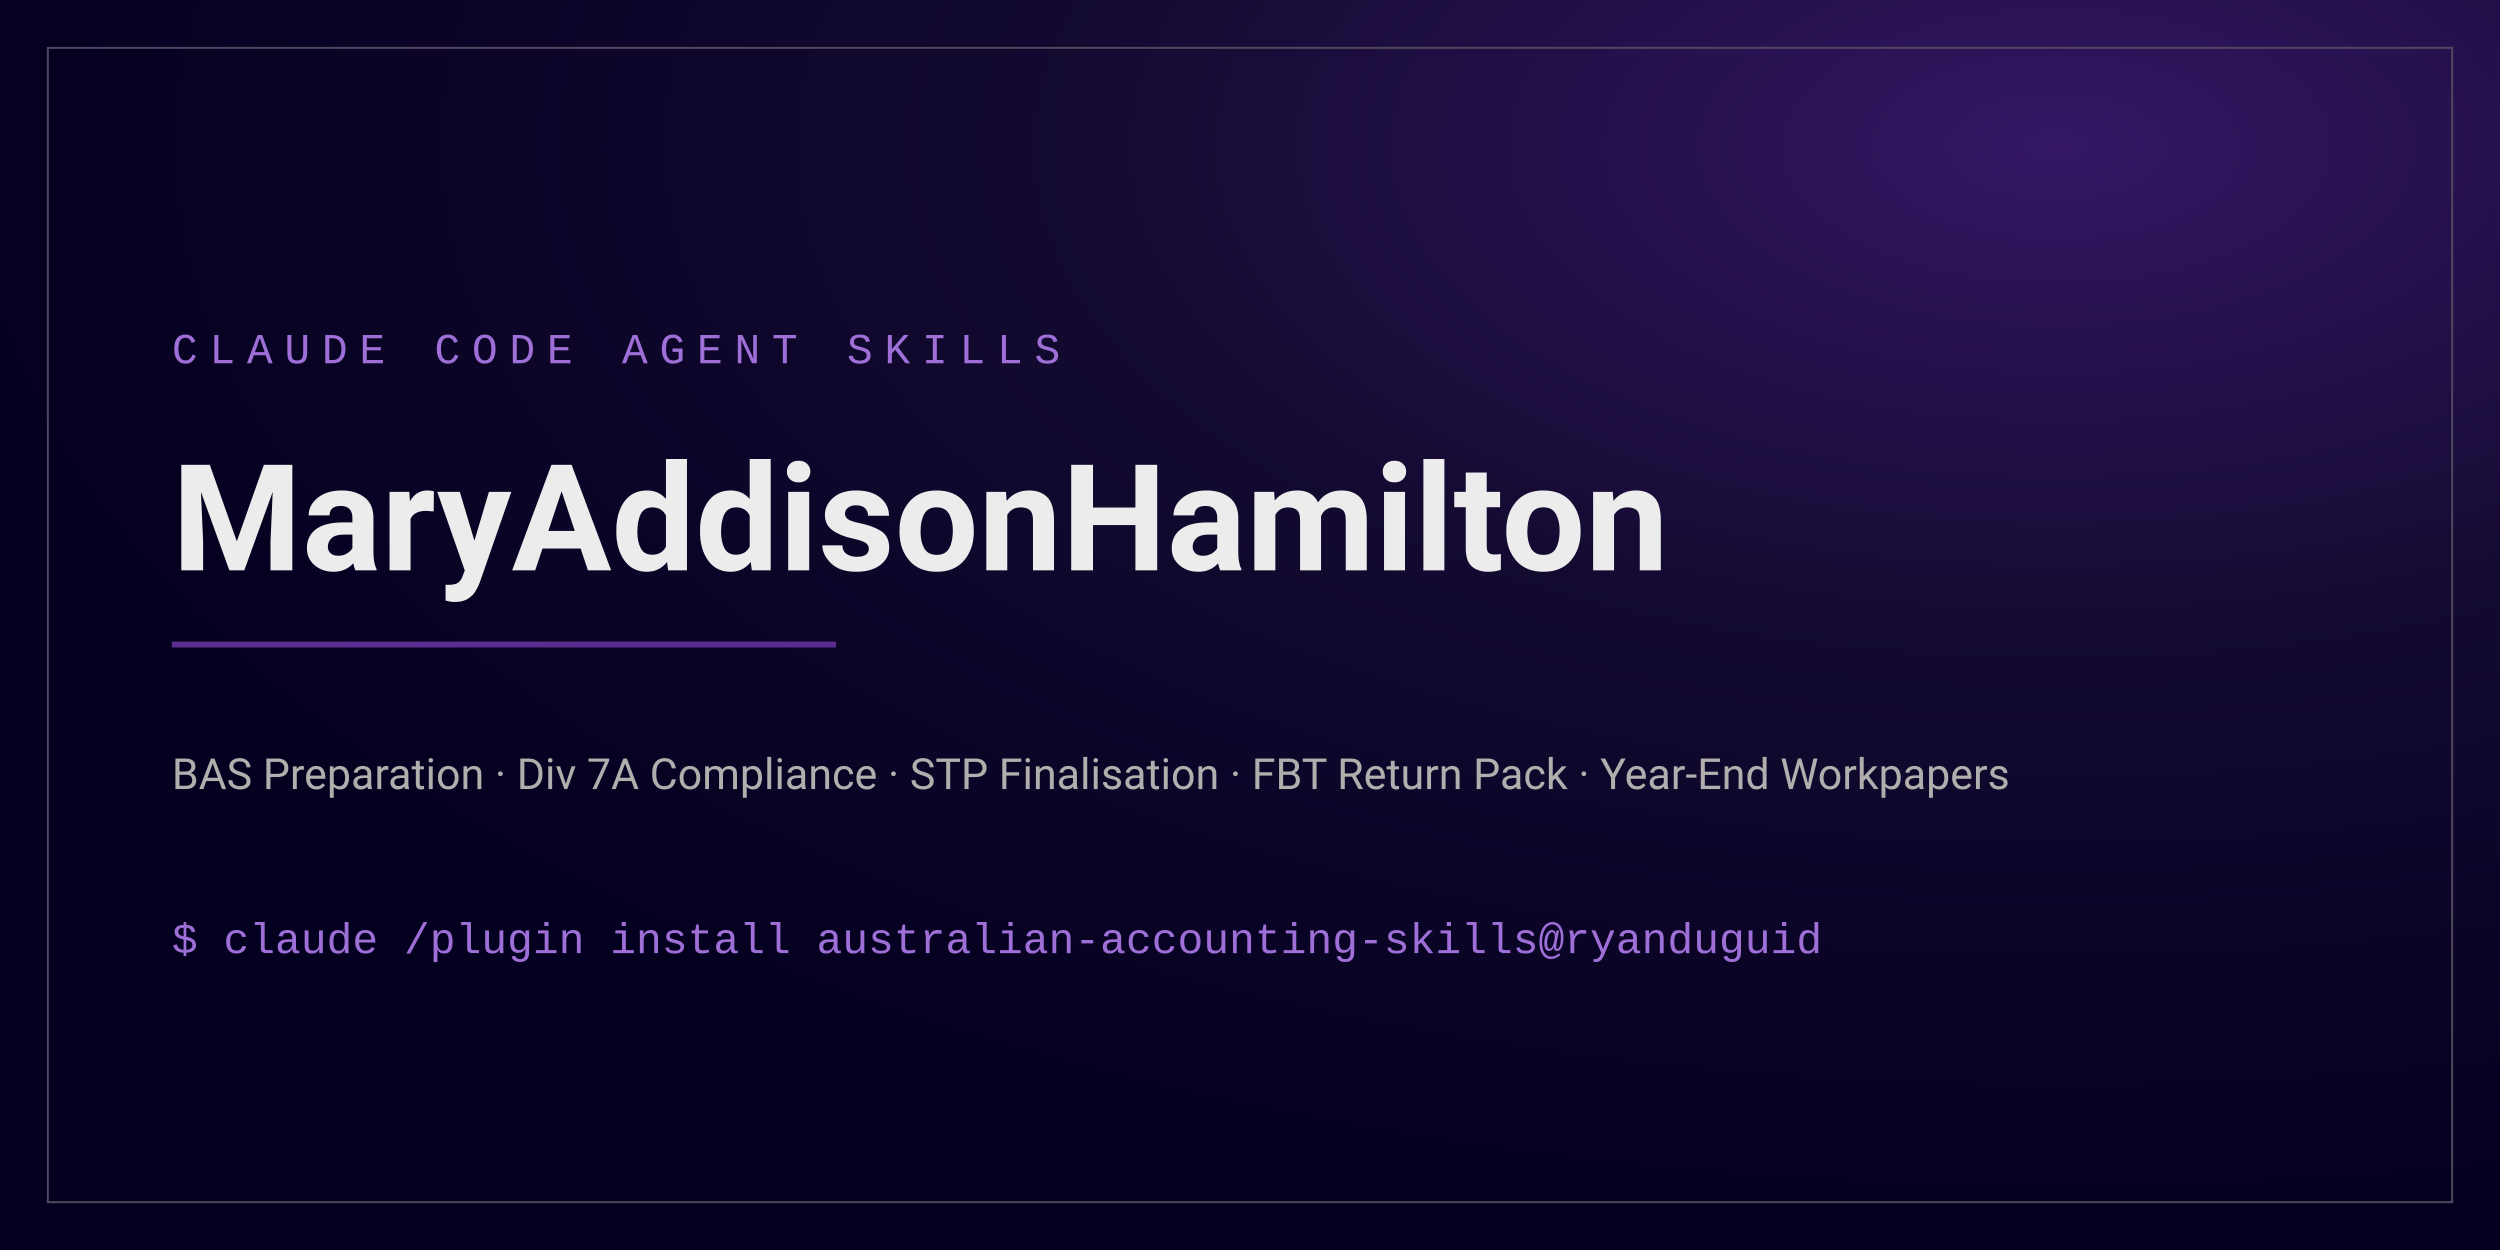
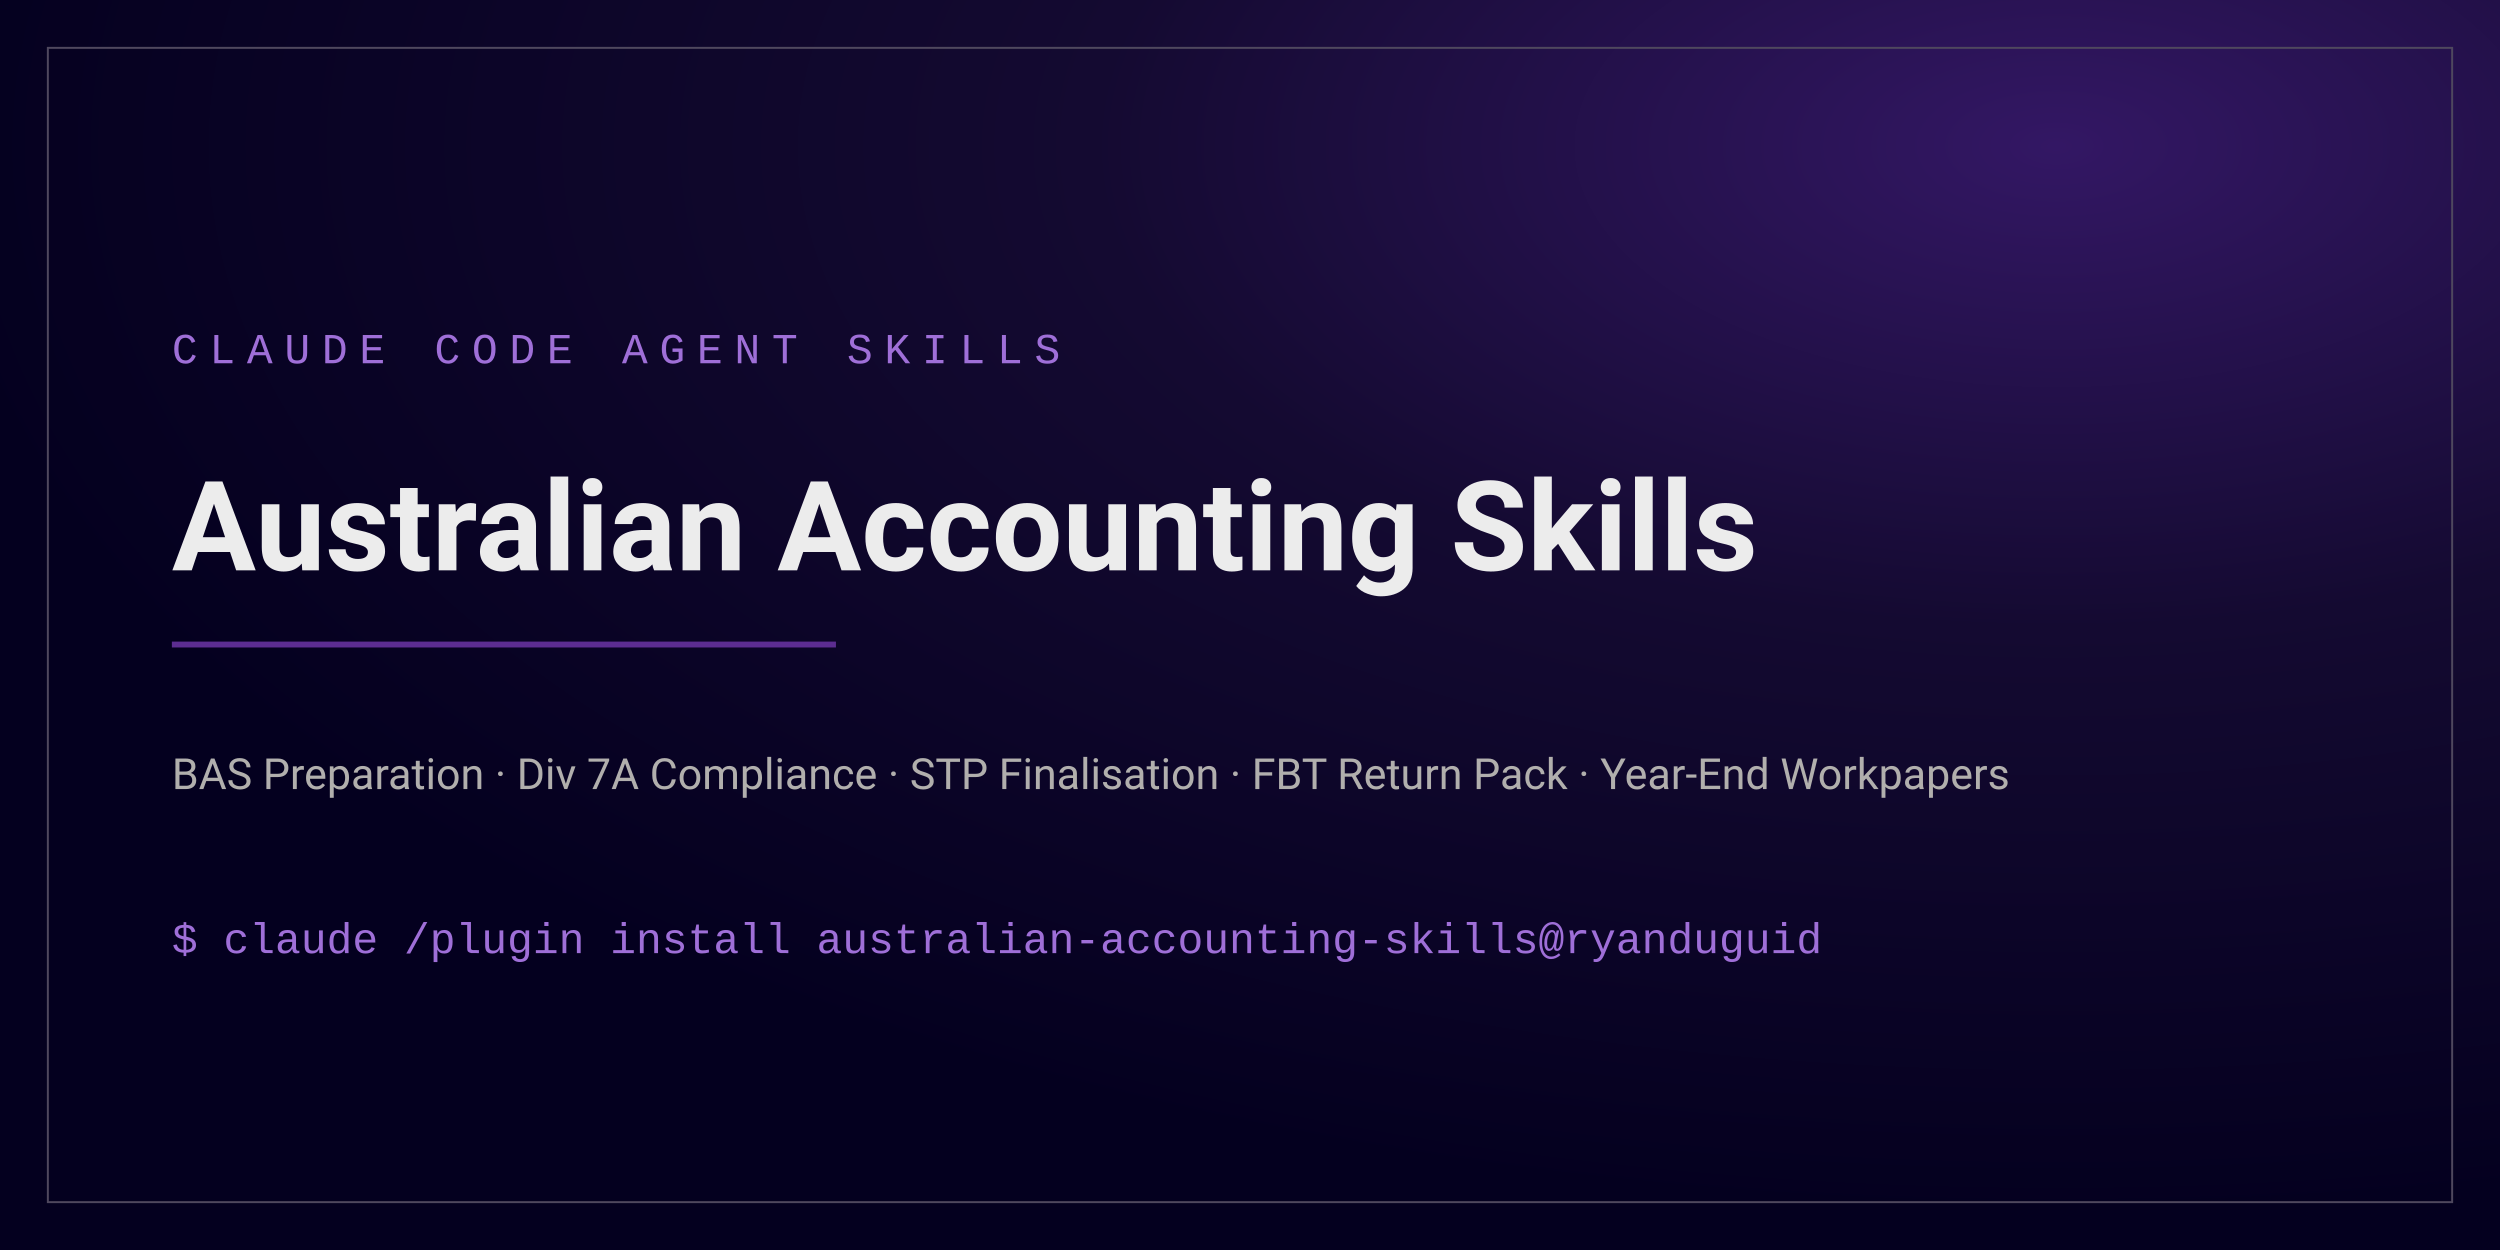
- <svg xmlns="http://www.w3.org/2000/svg" viewBox="0 0 1280 640" width="1280" height="640" role="img" aria-label="MaryAddisonHamilton, Claude Code agent skills">
+ <svg xmlns="http://www.w3.org/2000/svg" viewBox="0 0 1280 640" width="1280" height="640" role="img" aria-label="Australian Accounting Skills, Claude Code agent skills">
  <defs>
    <radialGradient id="glow" cx="82%" cy="12%" r="85%">
      <stop offset="0%" stop-color="#331764" />
      <stop offset="45%" stop-color="#140A31" />
      <stop offset="100%" stop-color="#04001F" />
    </radialGradient>
  </defs>
  <rect width="1280" height="640" fill="#04001F" />
  <rect width="1280" height="640" fill="url(#glow)" />
  <rect x="24.5" y="24.5" width="1231" height="591" fill="none" stroke="#4F485E" stroke-width="1" />
  <text x="88" y="186" font-family="Consolas, 'Courier New', monospace" font-size="22" letter-spacing="6" fill="#9F6FD8">CLAUDE CODE AGENT SKILLS</text>
-   <text x="88" y="292" font-family="-apple-system, BlinkMacSystemFont, 'Segoe UI', Roboto, Helvetica, Arial, sans-serif" font-size="76" font-weight="700" fill="#ECECEC">MaryAddisonHamilton</text>
+   <text x="88" y="292" font-family="-apple-system, BlinkMacSystemFont, 'Segoe UI', Roboto, Helvetica, Arial, sans-serif" font-size="64" font-weight="700" fill="#ECECEC">Australian Accounting Skills</text>
  <line x1="88" y1="330" x2="428" y2="330" stroke="#5C2D91" stroke-width="3" />
  <text x="88" y="404" font-family="-apple-system, BlinkMacSystemFont, 'Segoe UI', Roboto, Helvetica, Arial, sans-serif" font-size="22" fill="#B1AFAD">BAS Preparation · Div 7A Compliance · STP Finalisation · FBT Return Pack · Year-End Workpapers</text>
  <text x="88" y="488" font-family="Consolas, 'Courier New', monospace" font-size="22" fill="#9F6FD8">$ claude /plugin install australian-accounting-skills@ryanduguid</text>
</svg>
